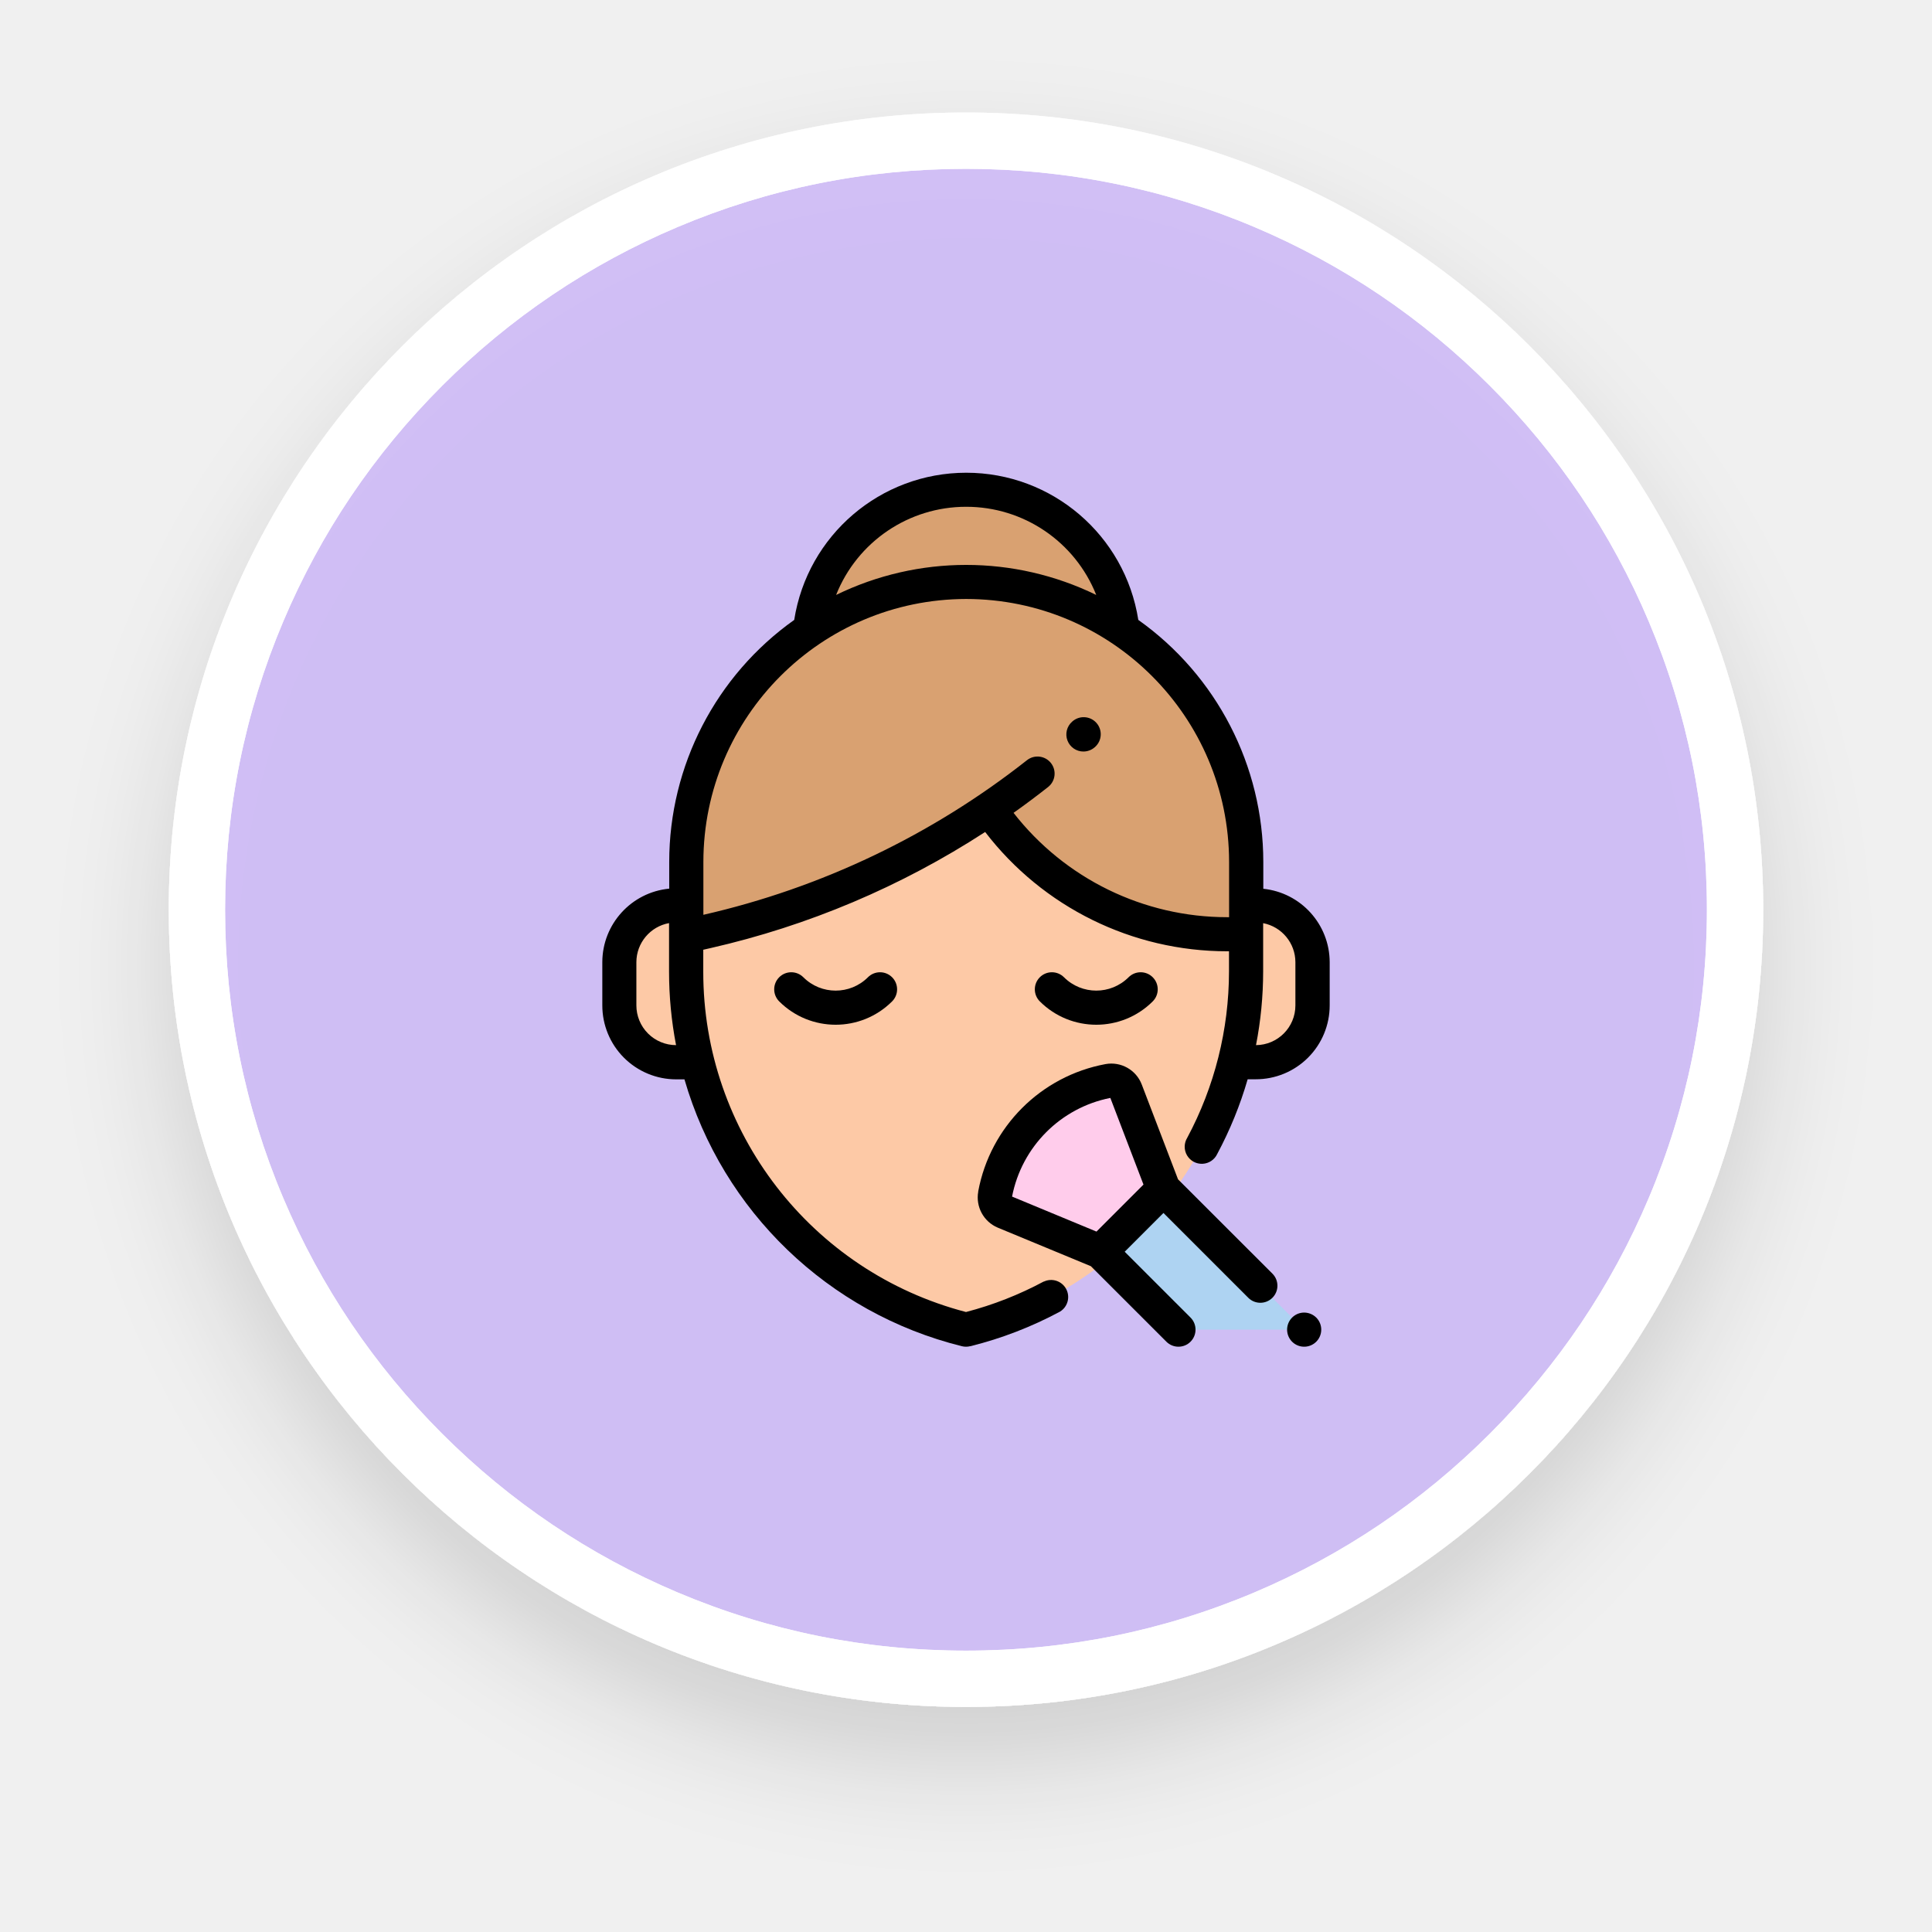
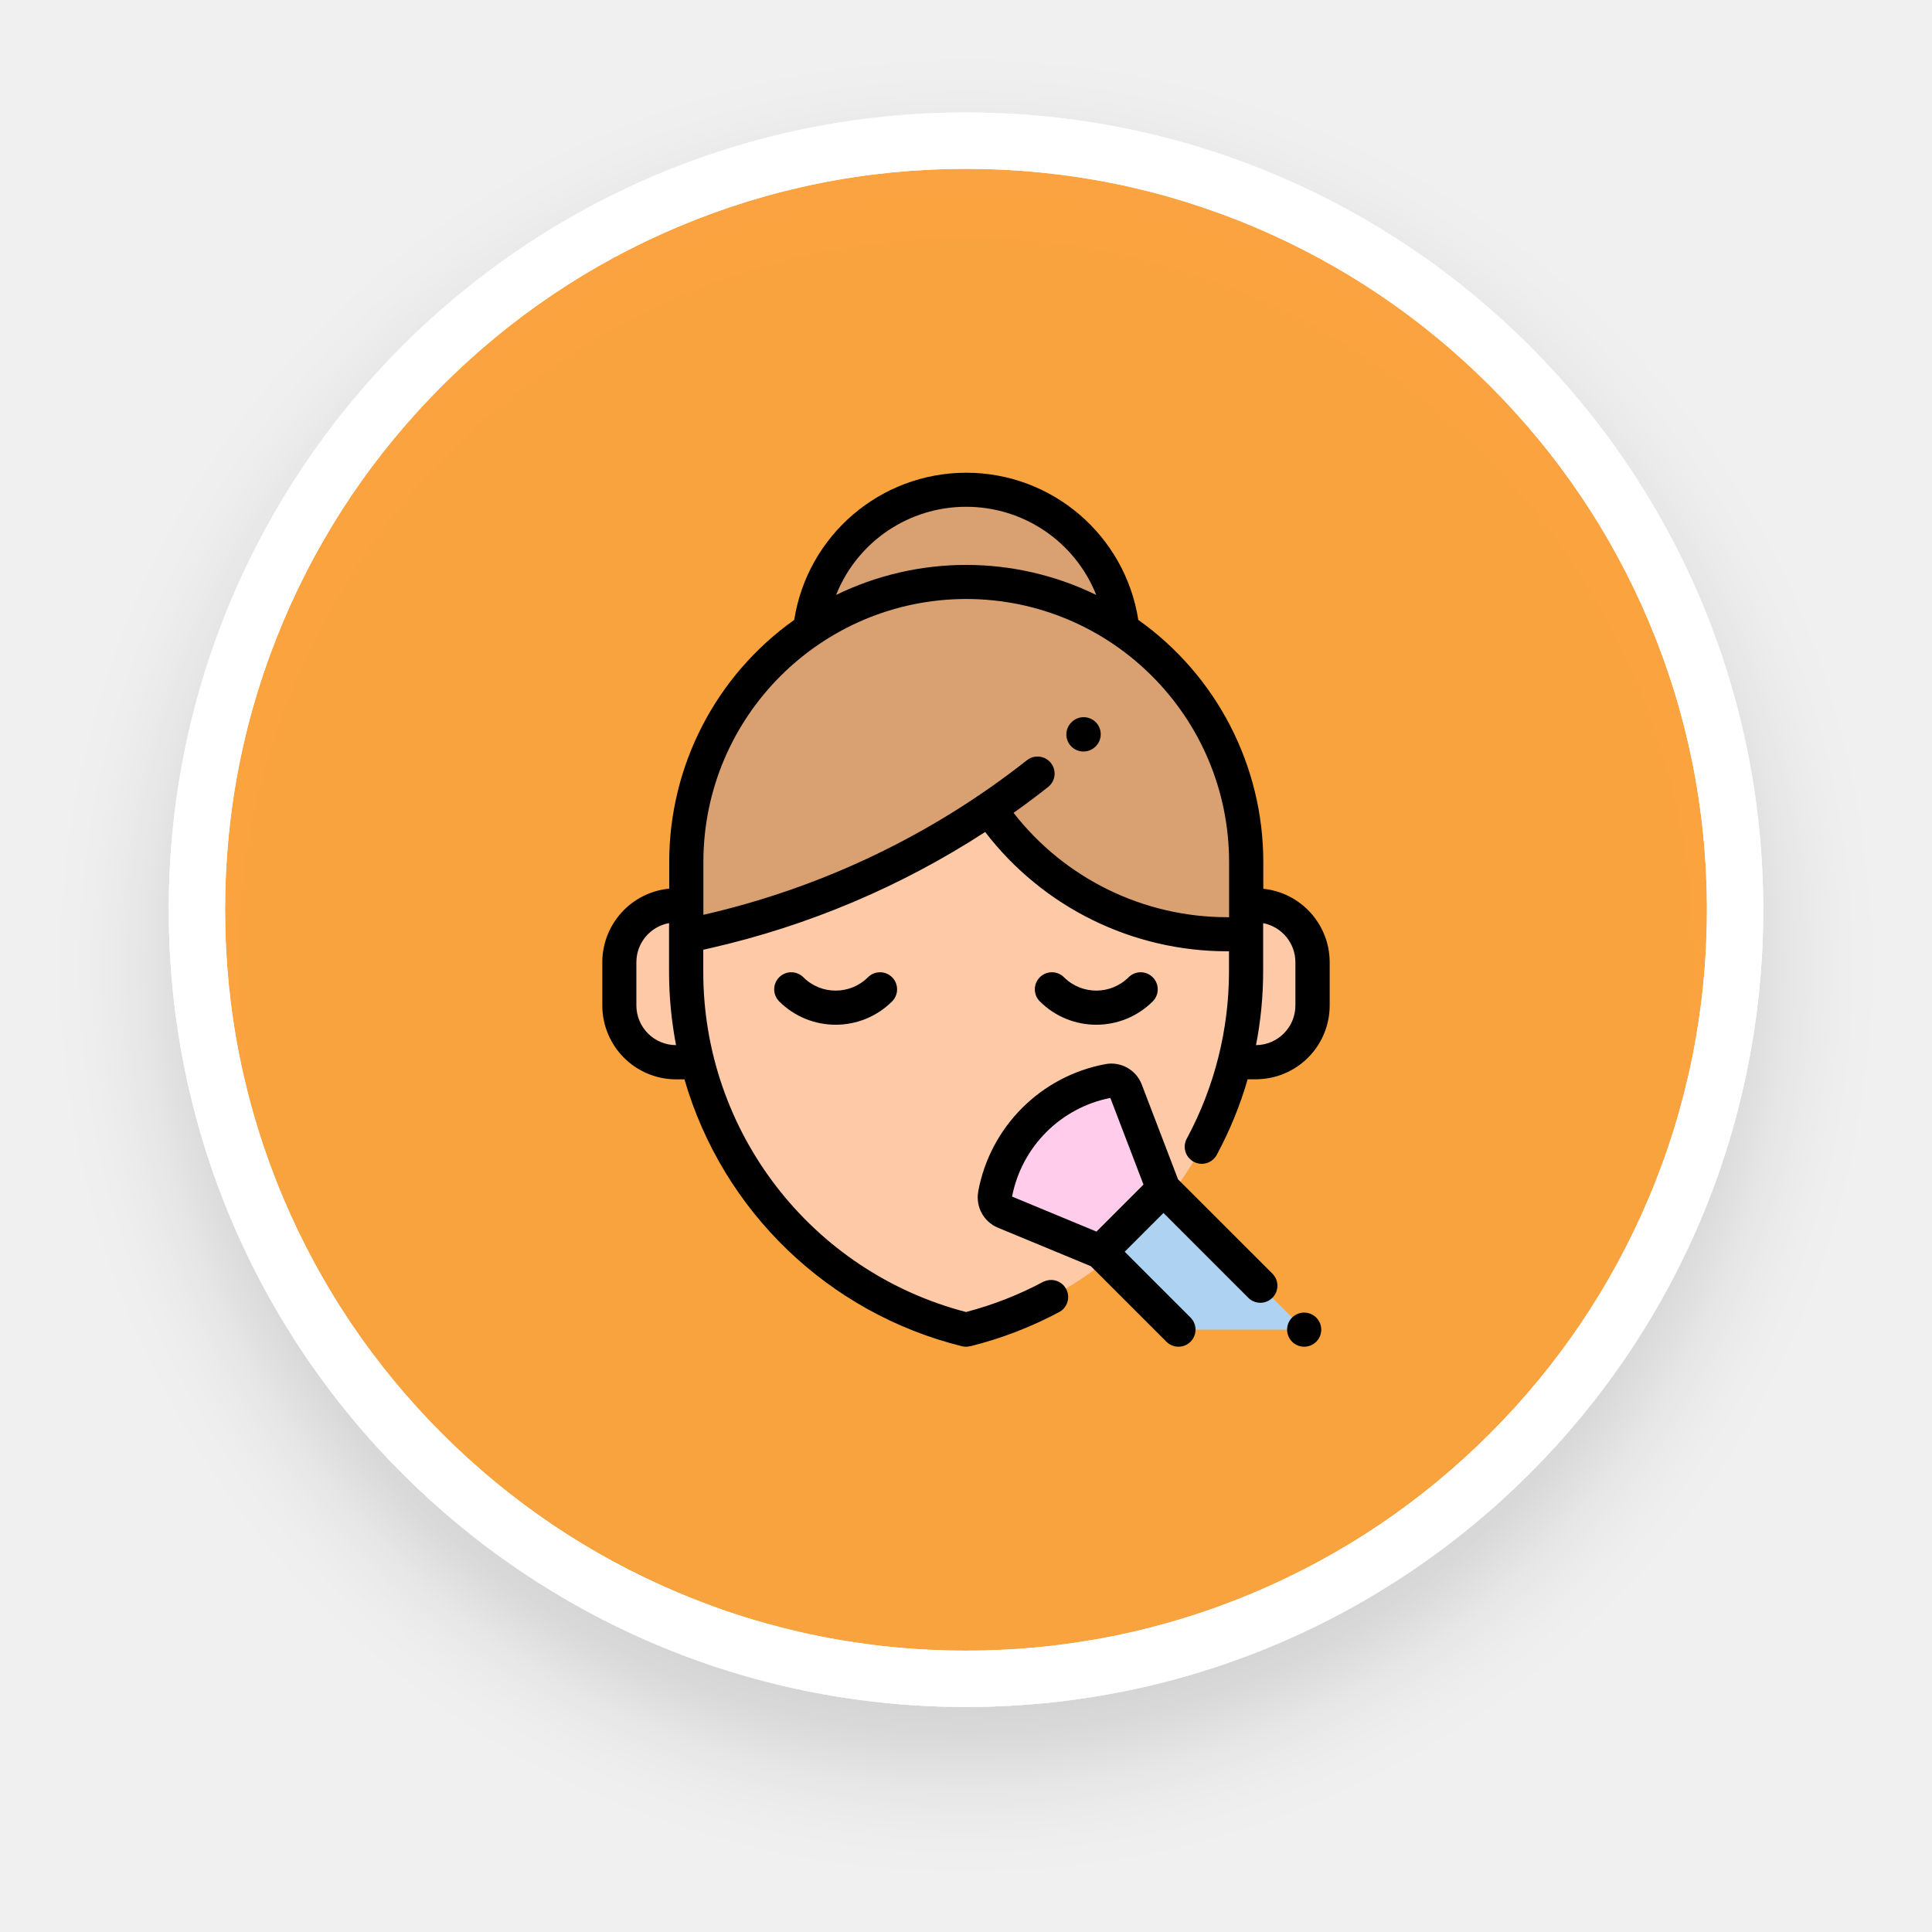
<svg xmlns="http://www.w3.org/2000/svg" width="103" height="103" viewBox="0 0 103 103">
  <defs>
    <filter id="Trazado_874925" x="0" y="0" width="103" height="103" filterUnits="userSpaceOnUse">
      <feOffset dy="3" input="SourceAlpha" />
      <feGaussianBlur stdDeviation="3" result="blur" />
      <feFlood flood-opacity="0.161" />
      <feComposite operator="in" in2="blur" />
      <feComposite in="SourceGraphic" />
    </filter>
  </defs>
  <g id="Grupo_1176825" data-name="Grupo 1176825" transform="translate(-799.5 -2511.157)">
    <g id="Grupo_1111316" data-name="Grupo 1111316" transform="translate(808.5 2517.157)">
      <g id="Grupo_1109835" data-name="Grupo 1109835" transform="translate(0 0)">
        <g id="Grupo_1107913" data-name="Grupo 1107913" transform="translate(0 0)">
          <g transform="matrix(1, 0, 0, 1, -9, -6)" filter="url(#Trazado_874925)">
-             <g id="Trazado_874925-2" data-name="Trazado 874925" transform="translate(9 6)" fill="#cdb9f8" opacity="0.859">
+             <g id="Trazado_874925-2" data-name="Trazado 874925" transform="translate(9 6)" fill="#fd9826" opacity="0.859">
              <path d="M 42.5 83.5 C 36.964 83.5 31.595 82.416 26.541 80.279 C 21.659 78.214 17.274 75.257 13.509 71.492 C 9.743 67.726 6.786 63.341 4.721 58.459 C 2.584 53.405 1.5 48.036 1.5 42.5 C 1.5 36.964 2.584 31.595 4.721 26.541 C 6.786 21.659 9.743 17.274 13.509 13.509 C 17.274 9.743 21.659 6.786 26.541 4.721 C 31.595 2.584 36.964 1.5 42.5 1.5 C 48.035 1.5 53.405 2.584 58.458 4.721 C 63.34 6.786 67.725 9.743 71.491 13.509 C 75.257 17.274 78.213 21.659 80.278 26.541 C 82.416 31.595 83.5 36.964 83.5 42.5 C 83.5 48.036 82.416 53.405 80.278 58.459 C 78.213 63.341 75.257 67.726 71.491 71.492 C 67.725 75.257 63.34 78.214 58.458 80.279 C 53.405 82.416 48.035 83.5 42.5 83.5 Z" stroke="none" />
              <path d="M 42.5 3 C 37.166 3 31.993 4.044 27.126 6.103 C 22.422 8.092 18.198 10.941 14.569 14.569 C 10.941 18.198 8.092 22.422 6.103 27.126 C 4.044 31.993 3 37.166 3 42.5 C 3 47.834 4.044 53.007 6.103 57.875 C 8.092 62.578 10.941 66.802 14.569 70.431 C 18.198 74.06 22.422 76.908 27.126 78.897 C 31.993 80.956 37.166 82 42.5 82 C 47.834 82 53.006 80.956 57.874 78.897 C 62.577 76.908 66.802 74.06 70.43 70.431 C 74.059 66.802 76.908 62.578 78.897 57.875 C 80.956 53.007 82 47.834 82 42.5 C 82 37.166 80.956 31.993 78.897 27.126 C 76.908 22.422 74.059 18.198 70.43 14.569 C 66.802 10.941 62.577 8.092 57.874 6.103 C 53.006 4.044 47.834 3 42.5 3 M 42.5 0 C 65.972 0 85 19.028 85 42.5 L 85 42.5 C 85 65.972 65.972 85 42.5 85 C 19.028 85 0 65.972 0 42.5 L 0 42.5 C 0 19.028 19.028 0 42.5 0 Z" stroke="none" fill="#fff" />
            </g>
          </g>
          <g id="Trazado_874923" data-name="Trazado 874923" transform="translate(0 0)" fill="none">
            <path d="M42.5,0A42.5,42.5,0,0,1,85,42.5h0a42.5,42.5,0,1,1-85,0H0A42.5,42.5,0,0,1,42.5,0Z" stroke="none" />
            <path d="M 42.5 3 C 37.166 3 31.993 4.044 27.126 6.103 C 22.422 8.092 18.198 10.941 14.569 14.569 C 10.941 18.198 8.092 22.422 6.103 27.126 C 4.044 31.993 3 37.166 3 42.5 C 3 47.834 4.044 53.007 6.103 57.875 C 8.092 62.578 10.941 66.802 14.569 70.431 C 18.198 74.06 22.422 76.908 27.126 78.897 C 31.993 80.956 37.166 82 42.5 82 C 47.834 82 53.006 80.956 57.874 78.897 C 62.577 76.908 66.802 74.06 70.43 70.431 C 74.059 66.802 76.908 62.578 78.897 57.875 C 80.956 53.007 82 47.834 82 42.5 C 82 37.166 80.956 31.993 78.897 27.126 C 76.908 22.422 74.059 18.198 70.43 14.569 C 66.802 10.941 62.577 8.092 57.874 6.103 C 53.006 4.044 47.834 3 42.5 3 M 42.5 0 C 65.972 0 85 19.028 85 42.5 L 85 42.5 C 85 65.972 65.972 85 42.5 85 C 19.028 85 0 65.972 0 42.5 L 0 42.5 C 0 19.028 19.028 0 42.5 0 Z" stroke="none" fill="#fff" />
          </g>
        </g>
      </g>
    </g>
    <g id="img-19.39fd4b17" transform="translate(820.607 2529.355)">
      <g id="makeup" transform="translate(-31.946 7)">
        <path id="Trazado_113519" data-name="Trazado 113519" d="M173.012,14.915h0a14.857,14.857,0,0,1,8.322,2.534,8.373,8.373,0,0,0-16.644,0,14.857,14.857,0,0,1,8.322-2.534Z" transform="translate(-110.664 -9.09)" fill="#d9a171" />
        <g id="Grupo_59807" data-name="Grupo 59807" transform="translate(43.856 17.918)">
          <path id="Trazado_113520" data-name="Trazado 113520" d="M55.978,253.478h0A3.028,3.028,0,0,0,52.95,256.5v2.3a3.028,3.028,0,0,0,3.028,3.033h30.9a3.028,3.028,0,0,0,3.028-3.033v-2.3a3.028,3.028,0,0,0-3.028-3.022H55.98Z" transform="translate(-52.946 -248.326)" fill="#fdc9a6" />
          <path id="Trazado_113521" data-name="Trazado 113521" d="M121.981,196.868v8.674a19.677,19.677,0,0,1-14.922,19.094h-.015a19.677,19.677,0,0,1-14.916-19.092v-8.679Z" transform="translate(-88.563 -196.868)" fill="#fdc9a6" />
        </g>
        <path id="Trazado_113522" data-name="Trazado 113522" d="M108.293,76.093h0a15.354,15.354,0,0,0,12.675,6.689h1.015V78.926A14.926,14.926,0,0,0,107.056,64h0A14.926,14.926,0,0,0,92.13,78.926v2.548l.448,1.307.654-.148a44.144,44.144,0,0,0,19.693-10.159l.4-.354Z" transform="translate(-44.708 -58.175)" fill="#d9a171" />
        <path id="Trazado_113523" data-name="Trazado 113523" d="M281.832,361.913l-3.354,3.354-5.129-2.125a.827.827,0,0,1-.5-.912v-.019a7.527,7.527,0,0,1,6.053-6.052h0a.827.827,0,0,1,.921.518Z" transform="translate(-208.97 -323.732)" fill="#ffcceb" />
        <path id="Trazado_113524" data-name="Trazado 113524" d="M345.659,427.025l-7.507-7.507-3.354,3.354,4.153,4.153Z" transform="translate(-265.29 -381.336)" fill="#aed3f2" />
        <path id="Trazado_113525" data-name="Trazado 113525" d="M148.667,292.928a2.438,2.438,0,0,1-3.445,0,.91.91,0,1,0-1.287,1.287,4.261,4.261,0,0,0,6.019,0,.91.91,0,0,0-1.287-1.287Z" transform="translate(-91.555 -266.026)" />
        <path id="Trazado_113526" data-name="Trazado 113526" d="M301.339,292.928a2.439,2.439,0,0,1-3.445,0,.91.91,0,0,0-1.287,1.287,4.261,4.261,0,0,0,6.019,0,.91.91,0,0,0-1.287-1.287Z" transform="translate(-230.332 -266.026)" />
        <path id="Trazado_113527" data-name="Trazado 113527" d="M66.488,43.121a18.792,18.792,0,0,1-4.149,1.628A18.737,18.737,0,0,1,48.332,26.6V25.435l.393-.089A45.36,45.36,0,0,0,63.36,19.157a16.253,16.253,0,0,0,12.9,6.36h.1v1.075a18.814,18.814,0,0,1-2.227,8.869.91.91,0,1,0,1.6.861,20.522,20.522,0,0,0,1.622-3.981h.427A3.938,3.938,0,0,0,81.728,28.4V26.095a3.945,3.945,0,0,0-3.539-3.91V20.751a15.828,15.828,0,0,0-6.664-12.9,9.284,9.284,0,0,0-18.344,0,15.828,15.828,0,0,0-6.664,12.9v1.427A3.945,3.945,0,0,0,42.95,26.09V28.4a3.938,3.938,0,0,0,3.938,3.945h.441A20.553,20.553,0,0,0,62.118,46.572a.91.91,0,0,0,.44,0h.015a20.617,20.617,0,0,0,4.777-1.844.91.91,0,0,0-.862-1.6ZM79.9,26.094V28.4a2.117,2.117,0,0,1-2.1,2.121,20.578,20.578,0,0,0,.381-3.929V24.018A2.122,2.122,0,0,1,79.9,26.094ZM62.348,1.82a7.451,7.451,0,0,1,6.934,4.7,15.816,15.816,0,0,0-13.868,0,7.451,7.451,0,0,1,6.934-4.7Zm0,4.915A14.032,14.032,0,0,1,76.365,20.751V23.7h-.1a14.434,14.434,0,0,1-11.391-5.563q.945-.67,1.854-1.387A.91.91,0,0,0,65.6,15.322a43.5,43.5,0,0,1-17.262,8.251V20.751A14.032,14.032,0,0,1,62.348,6.735ZM46.884,30.521A2.118,2.118,0,0,1,44.766,28.4V26.095a2.122,2.122,0,0,1,1.742-2.08V26.6a20.715,20.715,0,0,0,.374,3.924Z" />
        <path id="Trazado_113528" data-name="Trazado 113528" d="M315.725,145.055a.907.907,0,0,0,.606-.231l.013-.011a.91.91,0,1,0-1.213-1.357l-.013.011a.91.91,0,0,0,.607,1.589Z" transform="translate(-247.125 -130.188)" />
        <path id="Trazado_113529" data-name="Trazado 113529" d="M273.526,352.317l-1.934-5.055a1.737,1.737,0,0,0-1.934-1.088,8.479,8.479,0,0,0-6.784,6.782v.021a1.746,1.746,0,0,0,1.044,1.917l4.962,2.055,4.025,4.025a.91.91,0,0,0,1.287-1.287l-3.51-3.51,2.067-2.067,4.522,4.522a.91.91,0,1,0,1.287-1.287Zm-3.609-4.34,1.767,4.62-2.506,2.506-4.5-1.866A6.652,6.652,0,0,1,269.917,347.977Z" transform="translate(-199.883 -314.642)" />
        <path id="Trazado_113530" data-name="Trazado 113530" d="M445.042,492a.91.91,0,1,0,.643.267A.92.92,0,0,0,445.042,492Z" transform="translate(-364.673 -447.221)" />
      </g>
    </g>
  </g>
</svg>
